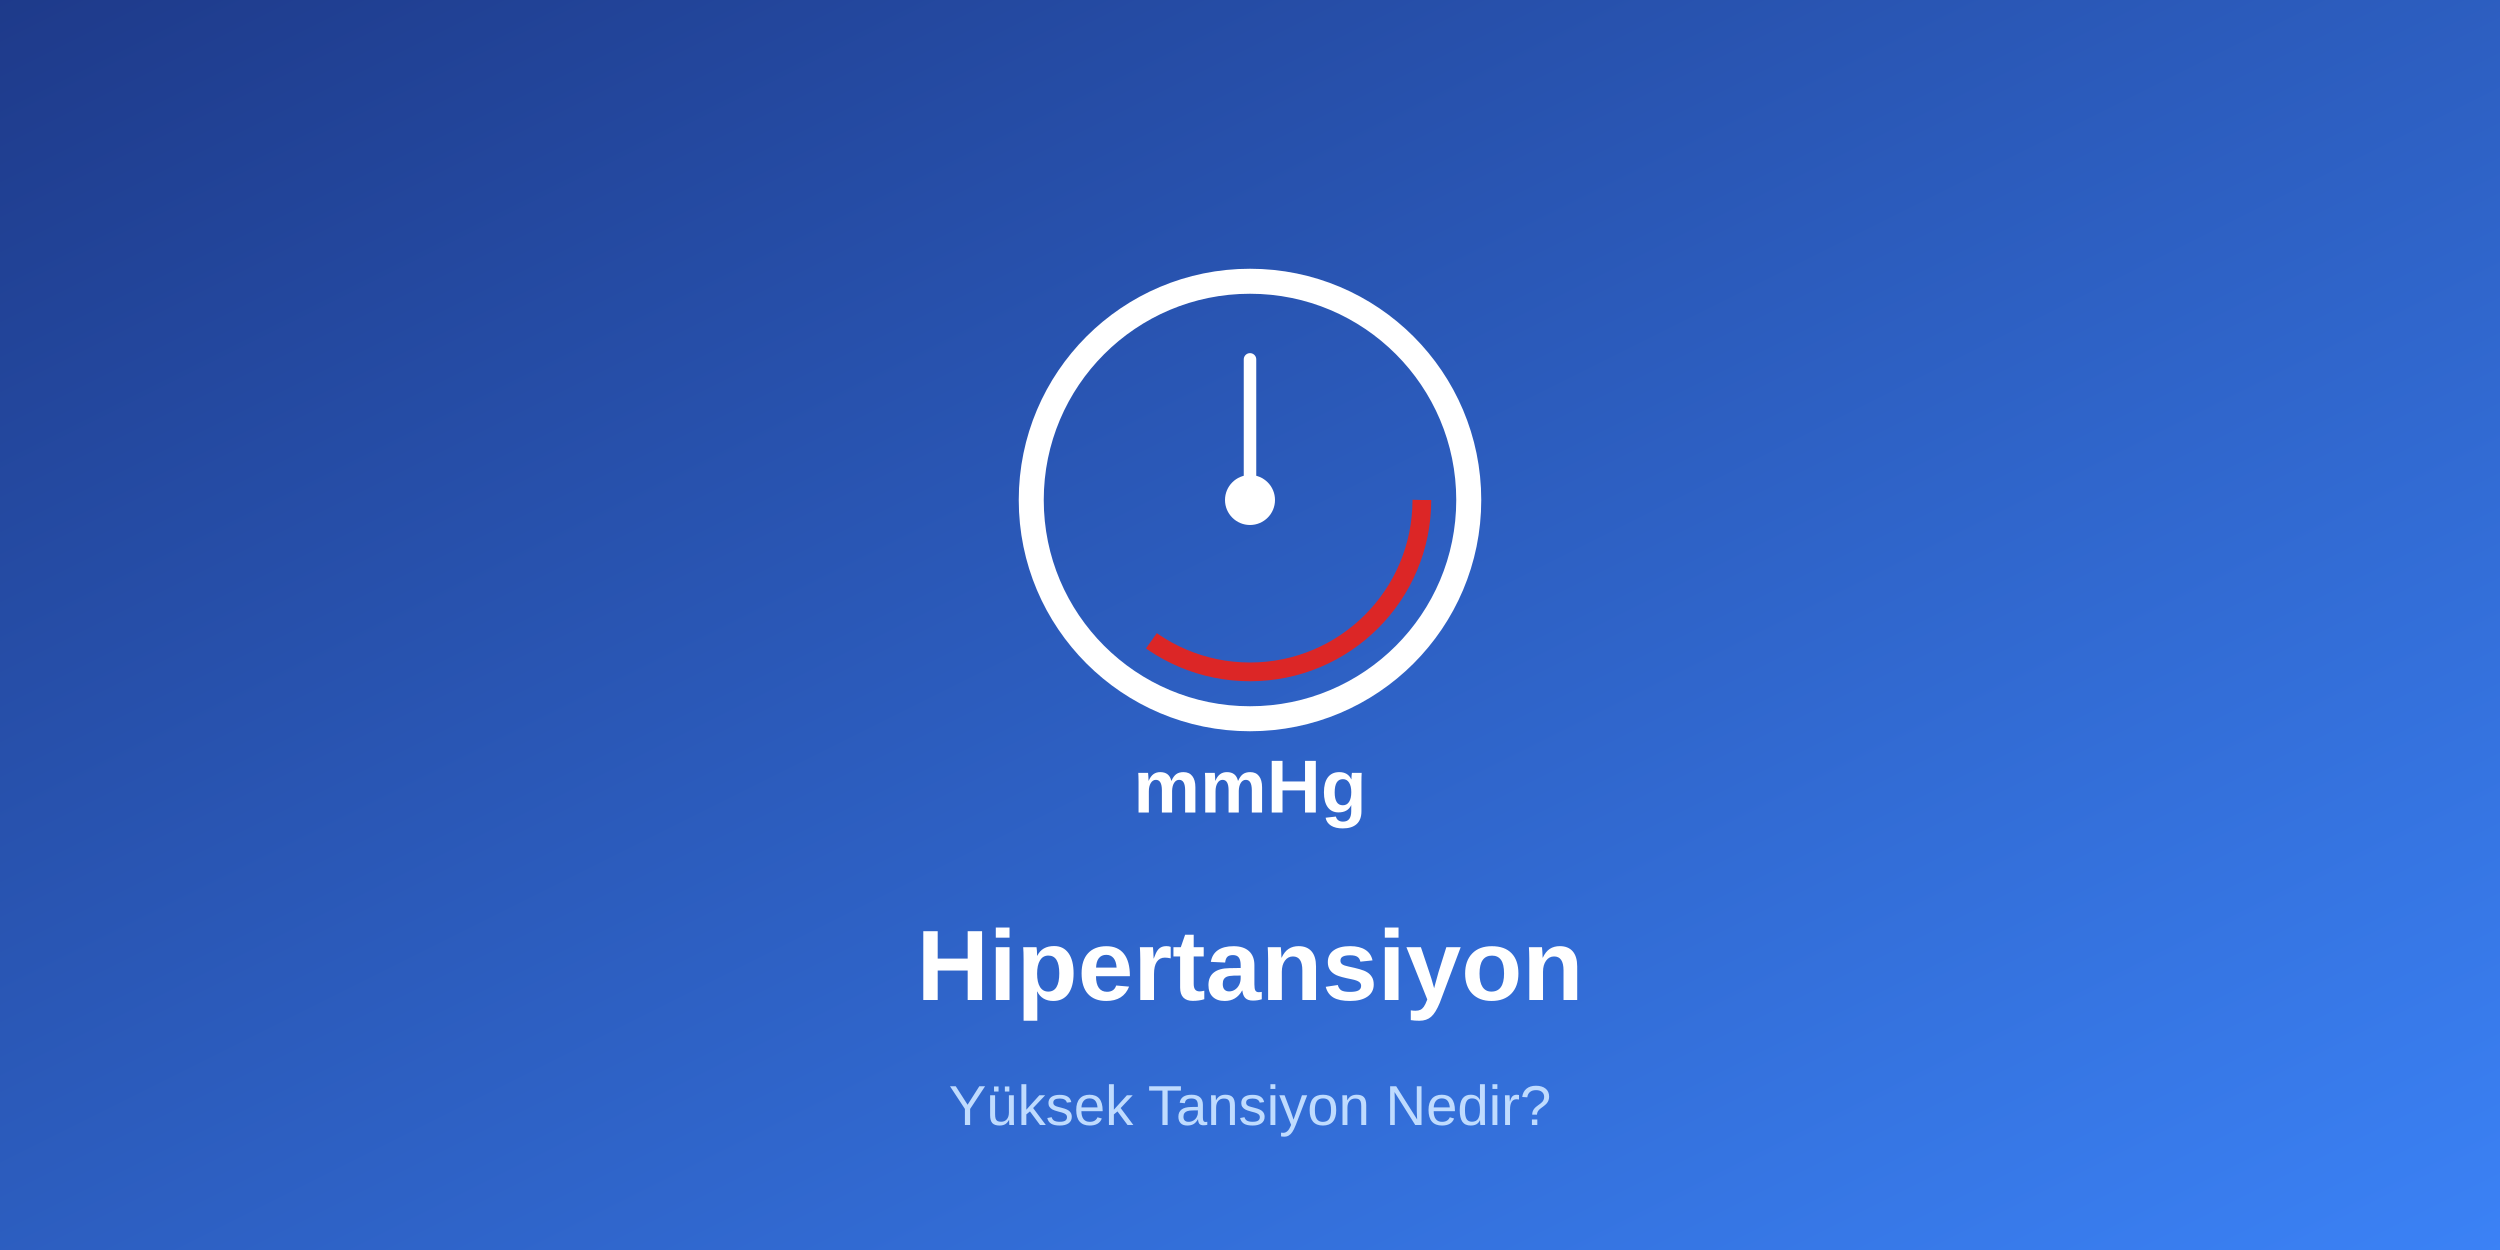
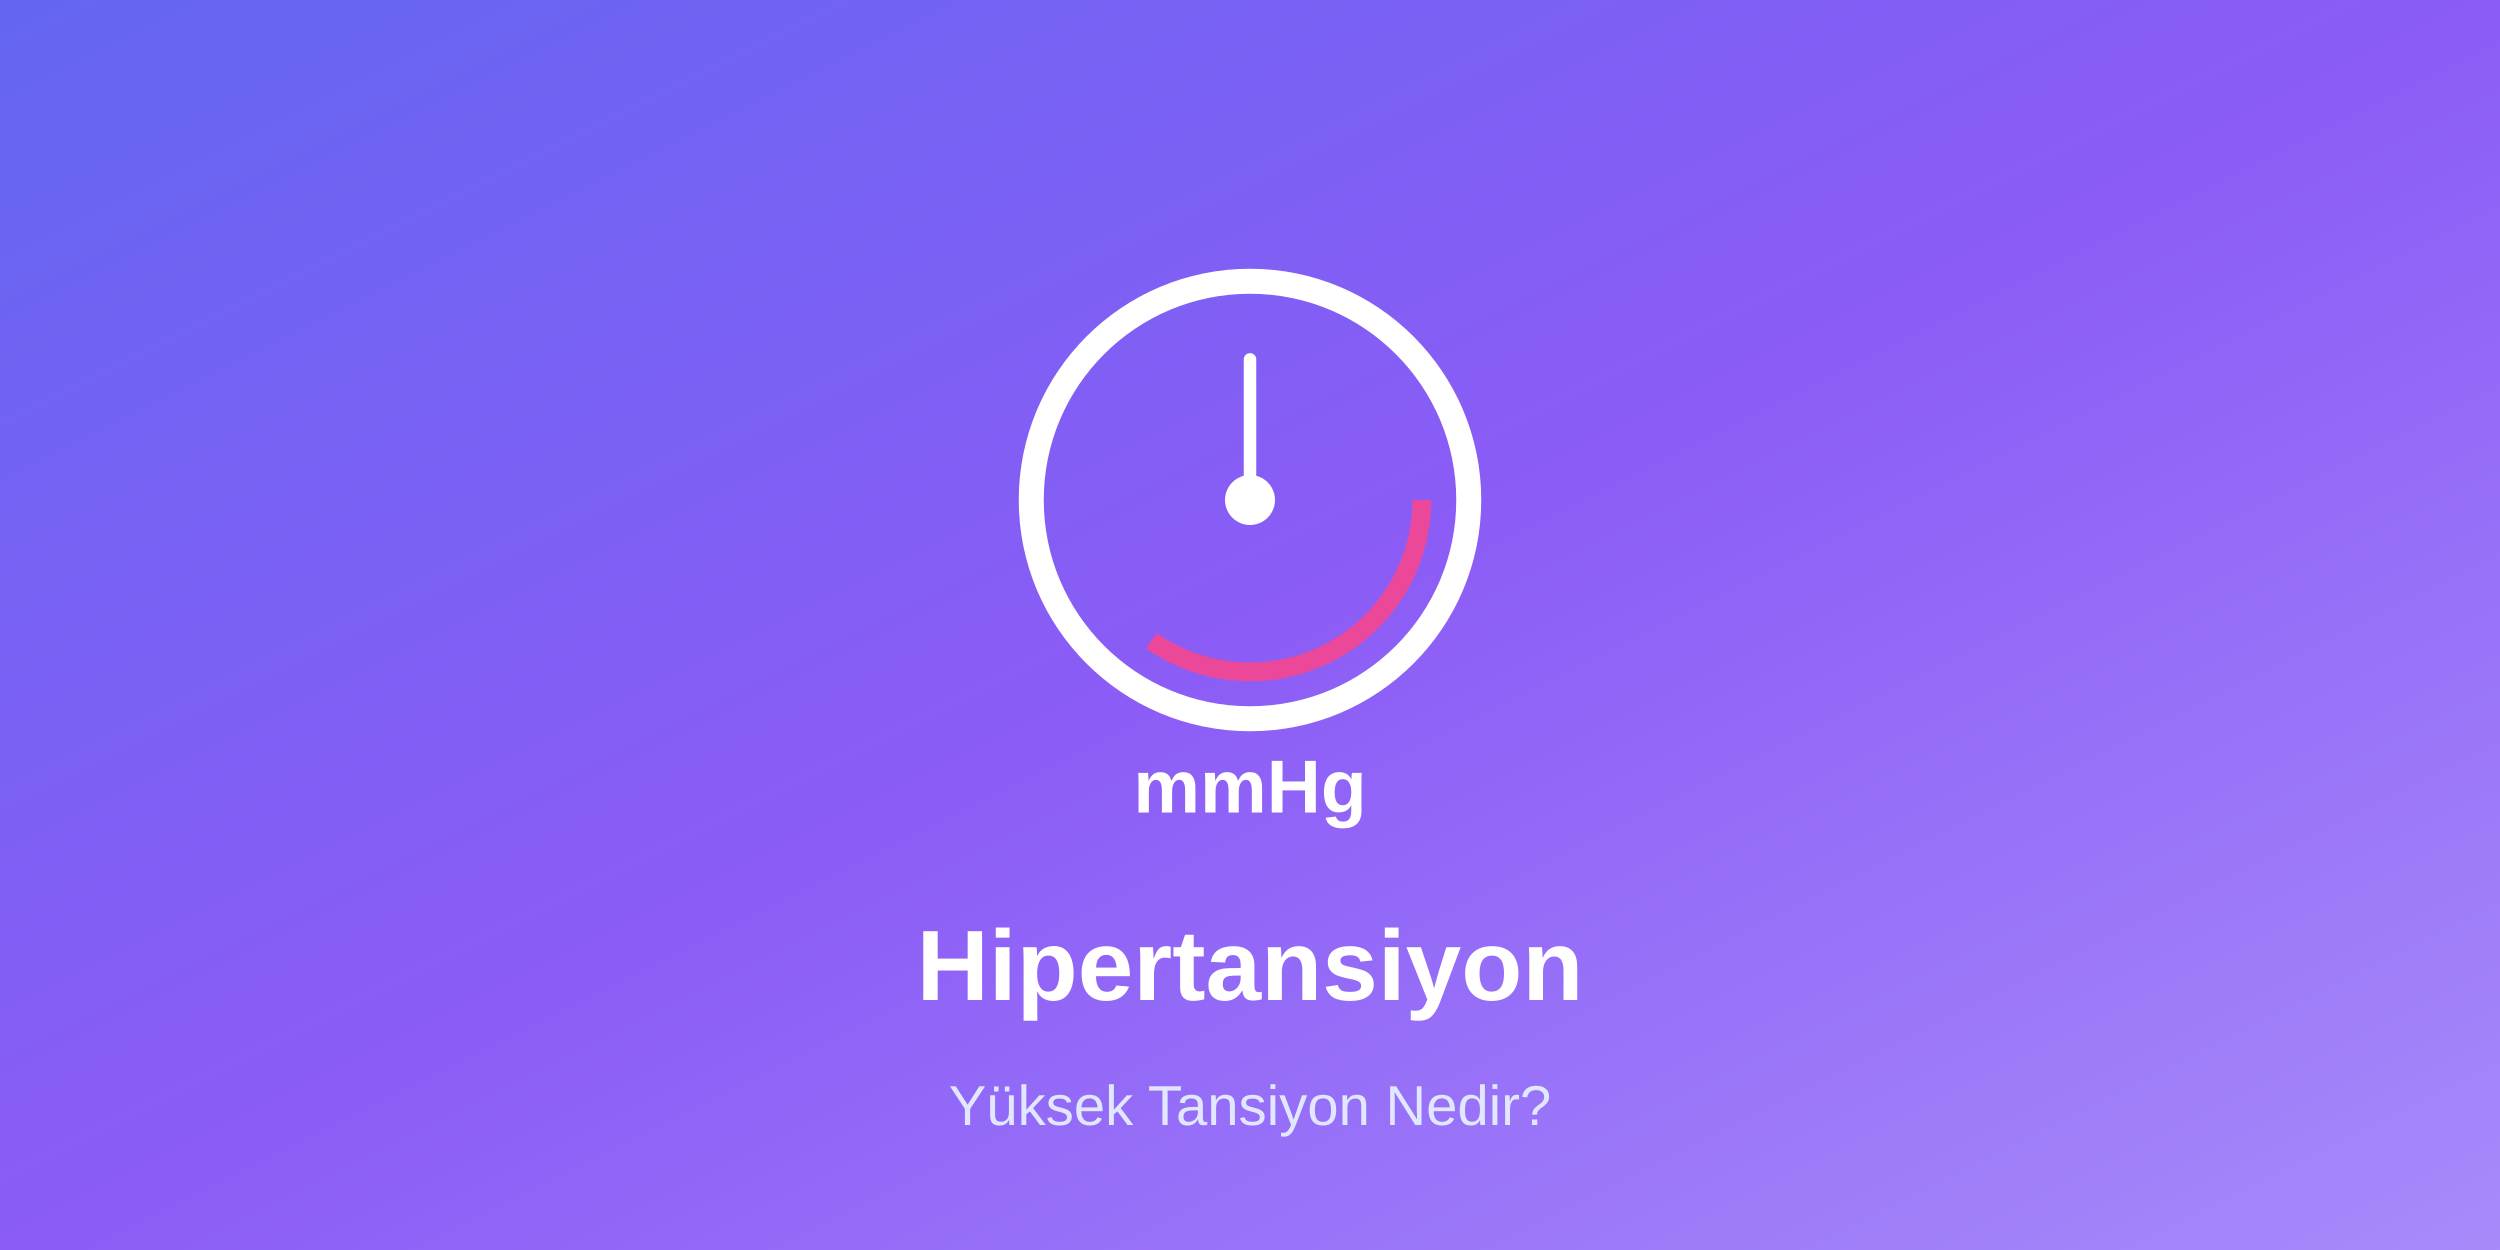
<svg xmlns="http://www.w3.org/2000/svg" viewBox="0 0 800 400" width="800" height="400">
  <defs>
-     <linearGradient id="bg2" x1="0%" y1="0%" x2="100%" y2="100%">
-       <stop offset="0%" style="stop-color:#1E3A8A;stop-opacity:1" />
-       <stop offset="100%" style="stop-color:#3B82F6;stop-opacity:1" />
+     <linearGradient id="bgHyperTr" x1="0%" y1="0%" x2="100%" y2="100%">
+       <stop offset="0%" style="stop-color:#6366F1;stop-opacity:1" />
+       <stop offset="50%" style="stop-color:#8B5CF6;stop-opacity:1" />
+       <stop offset="100%" style="stop-color:#A78BFA;stop-opacity:1" />
    </linearGradient>
  </defs>
-   <rect width="800" height="400" fill="url(#bg2)" />
+   <rect width="800" height="400" fill="url(#bgHyperTr)" />
  <g transform="translate(320, 80)">
    <circle cx="80" cy="80" r="70" fill="none" stroke="#FFFFFF" stroke-width="8" />
-     <circle cx="80" cy="80" r="55" fill="none" stroke="#DC2626" stroke-width="6" stroke-dasharray="120 230" />
+     <circle cx="80" cy="80" r="55" fill="none" stroke="#EC4899" stroke-width="6" stroke-dasharray="120 230" />
    <line x1="80" y1="80" x2="80" y2="35" stroke="#FFFFFF" stroke-width="4" stroke-linecap="round" />
    <circle cx="80" cy="80" r="8" fill="#FFFFFF" />
    <text x="80" y="180" font-family="Arial, sans-serif" font-size="24" font-weight="bold" fill="#FFFFFF" text-anchor="middle">
      mmHg
    </text>
  </g>
  <text x="400" y="320" font-family="Arial, sans-serif" font-size="32" font-weight="bold" fill="#FFFFFF" text-anchor="middle">
    Hipertansiyon
  </text>
-   <text x="400" y="360" font-family="Arial, sans-serif" font-size="18" fill="#BFDBFE" text-anchor="middle">
+   <text x="400" y="360" font-family="Arial, sans-serif" font-size="18" fill="#E0E7FF" text-anchor="middle">
    Yüksek Tansiyon Nedir?
  </text>
</svg>
